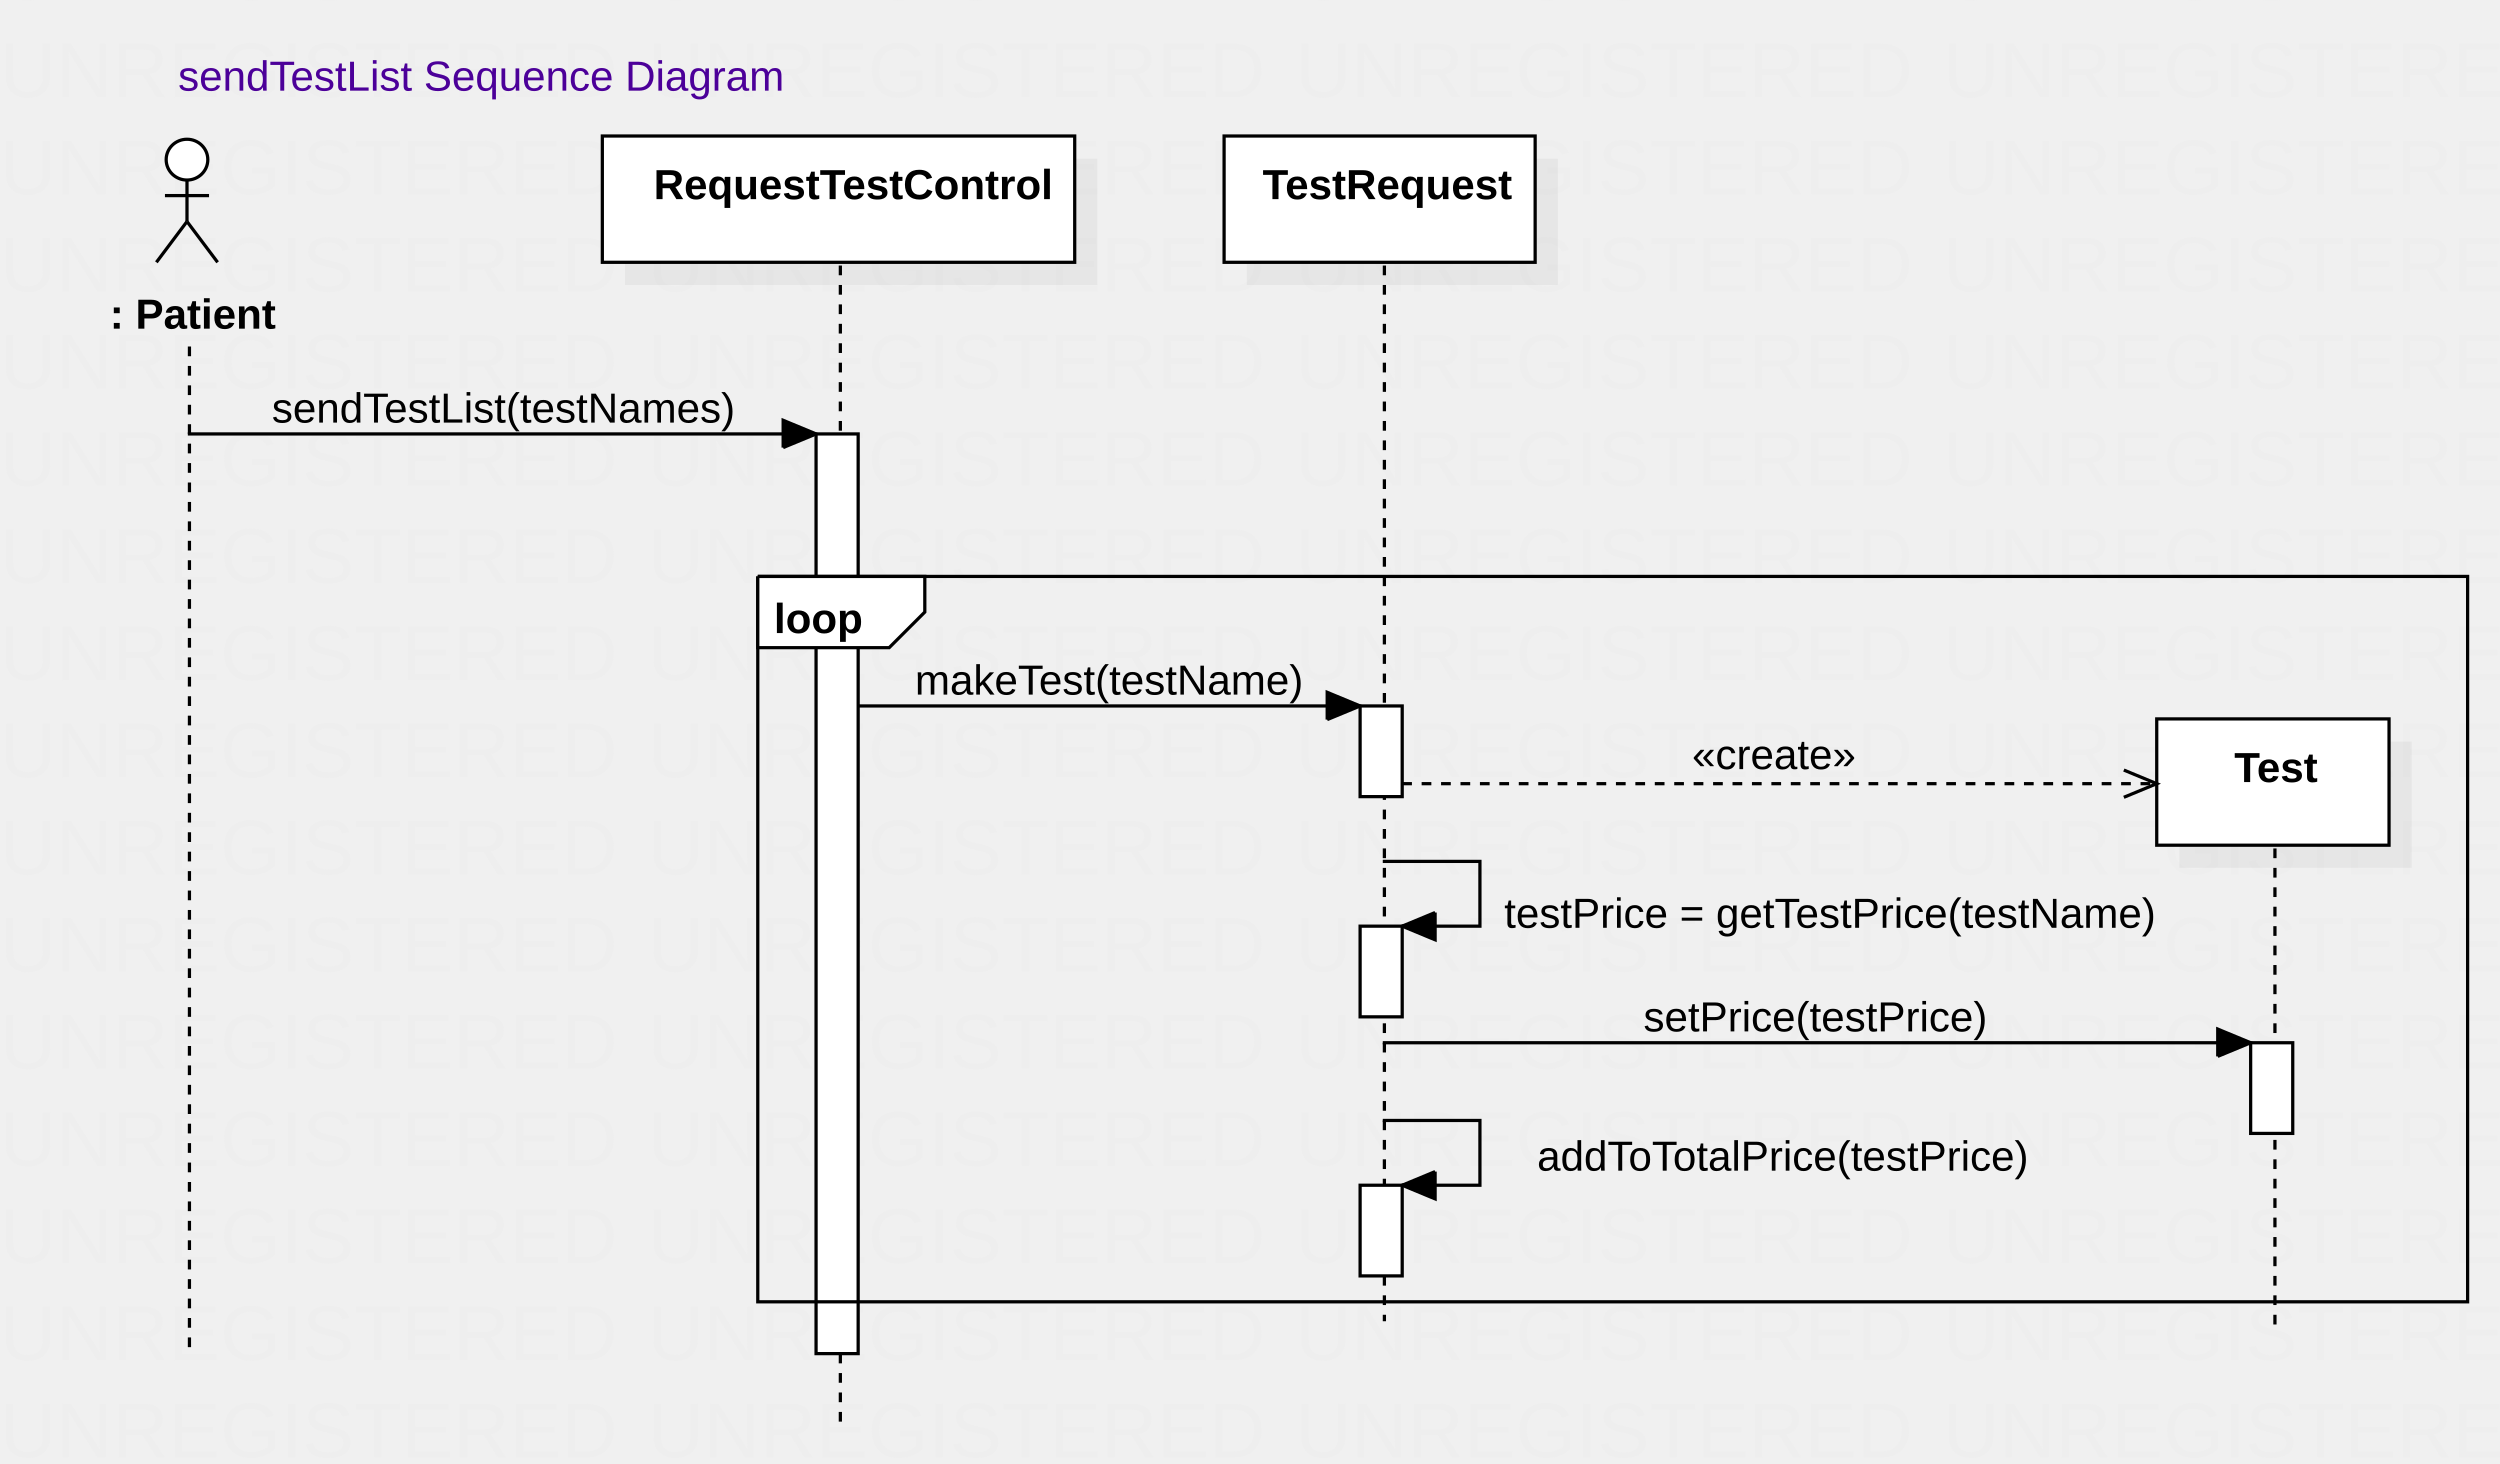
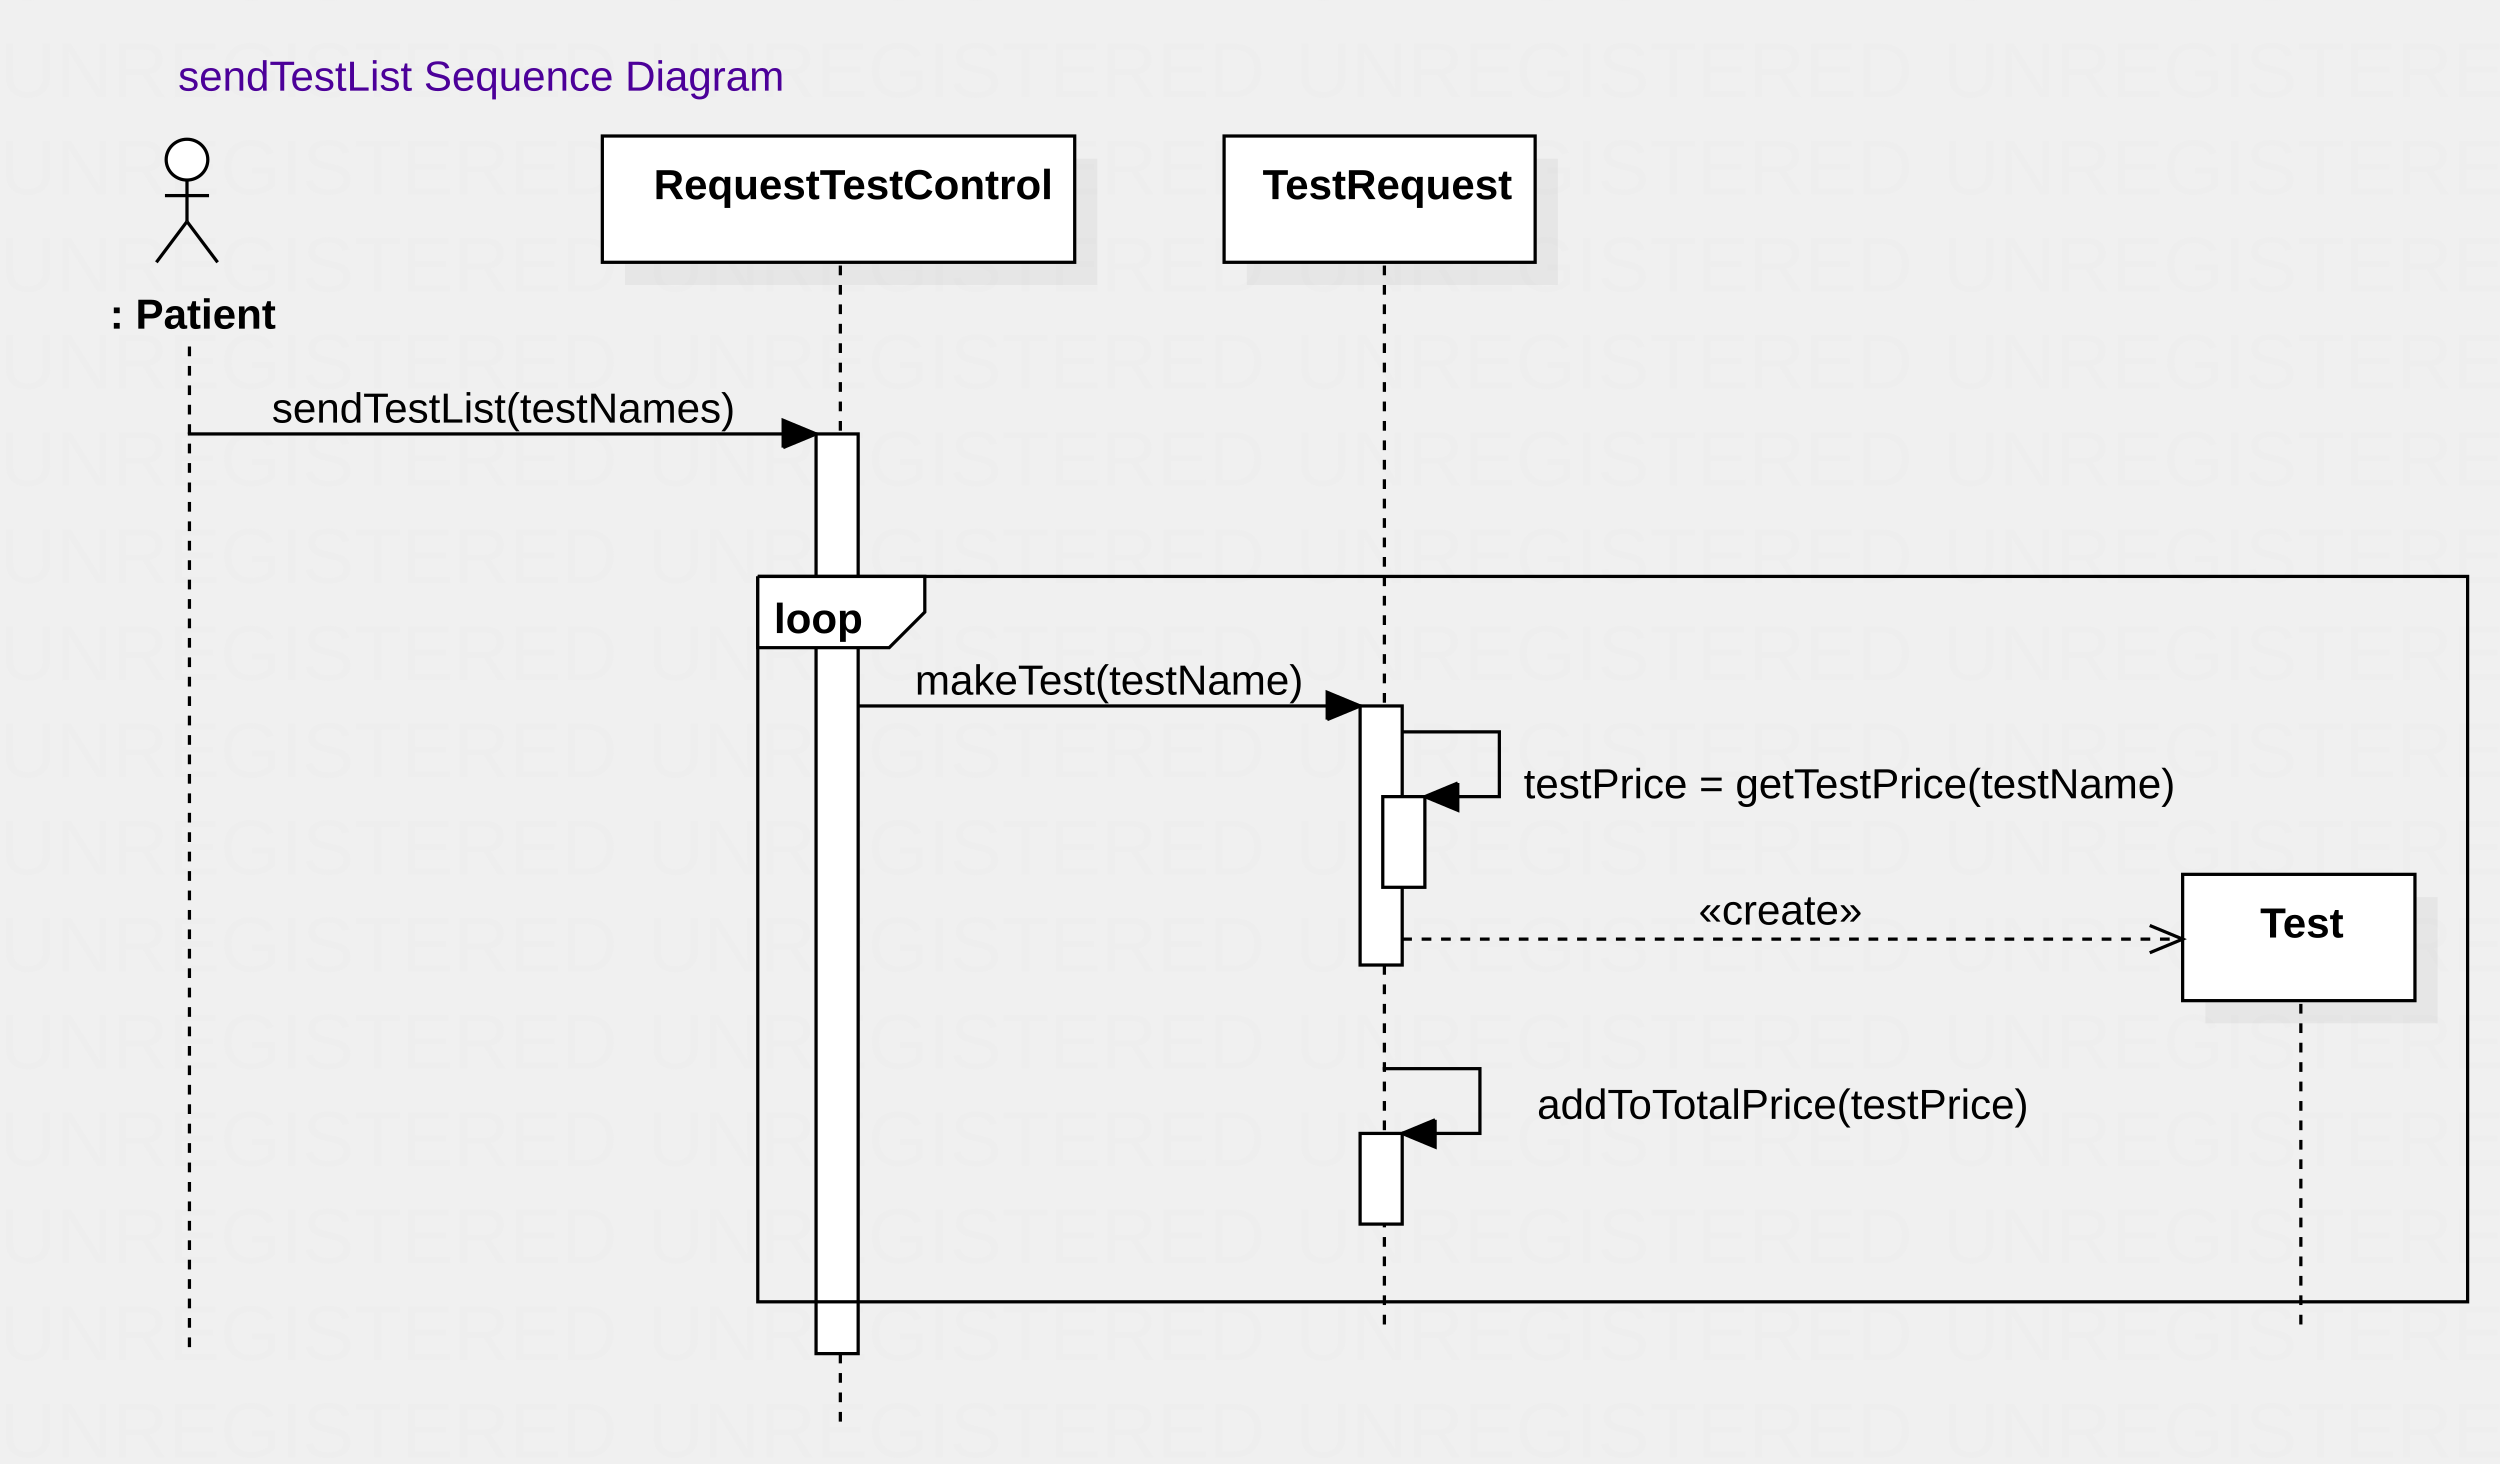
<svg xmlns="http://www.w3.org/2000/svg" version="1.1" width="772" height="452">
  <defs />
  <g>
    <text fill="#eeeeee" stroke="none" font-family="Arial" font-size="24px" font-style="normal" font-weight="normal" text-decoration="none" x="0" y="0">UNREGISTERED</text>
    <text fill="#eeeeee" stroke="none" font-family="Arial" font-size="24px" font-style="normal" font-weight="normal" text-decoration="none" x="0" y="30">UNREGISTERED</text>
    <text fill="#eeeeee" stroke="none" font-family="Arial" font-size="24px" font-style="normal" font-weight="normal" text-decoration="none" x="0" y="60">UNREGISTERED</text>
    <text fill="#eeeeee" stroke="none" font-family="Arial" font-size="24px" font-style="normal" font-weight="normal" text-decoration="none" x="0" y="90">UNREGISTERED</text>
    <text fill="#eeeeee" stroke="none" font-family="Arial" font-size="24px" font-style="normal" font-weight="normal" text-decoration="none" x="0" y="120">UNREGISTERED</text>
    <text fill="#eeeeee" stroke="none" font-family="Arial" font-size="24px" font-style="normal" font-weight="normal" text-decoration="none" x="0" y="150">UNREGISTERED</text>
    <text fill="#eeeeee" stroke="none" font-family="Arial" font-size="24px" font-style="normal" font-weight="normal" text-decoration="none" x="0" y="180">UNREGISTERED</text>
    <text fill="#eeeeee" stroke="none" font-family="Arial" font-size="24px" font-style="normal" font-weight="normal" text-decoration="none" x="0" y="210">UNREGISTERED</text>
    <text fill="#eeeeee" stroke="none" font-family="Arial" font-size="24px" font-style="normal" font-weight="normal" text-decoration="none" x="0" y="240">UNREGISTERED</text>
    <text fill="#eeeeee" stroke="none" font-family="Arial" font-size="24px" font-style="normal" font-weight="normal" text-decoration="none" x="0" y="270">UNREGISTERED</text>
    <text fill="#eeeeee" stroke="none" font-family="Arial" font-size="24px" font-style="normal" font-weight="normal" text-decoration="none" x="0" y="300">UNREGISTERED</text>
    <text fill="#eeeeee" stroke="none" font-family="Arial" font-size="24px" font-style="normal" font-weight="normal" text-decoration="none" x="0" y="330">UNREGISTERED</text>
    <text fill="#eeeeee" stroke="none" font-family="Arial" font-size="24px" font-style="normal" font-weight="normal" text-decoration="none" x="0" y="360">UNREGISTERED</text>
    <text fill="#eeeeee" stroke="none" font-family="Arial" font-size="24px" font-style="normal" font-weight="normal" text-decoration="none" x="0" y="390">UNREGISTERED</text>
    <text fill="#eeeeee" stroke="none" font-family="Arial" font-size="24px" font-style="normal" font-weight="normal" text-decoration="none" x="0" y="420">UNREGISTERED</text>
    <text fill="#eeeeee" stroke="none" font-family="Arial" font-size="24px" font-style="normal" font-weight="normal" text-decoration="none" x="0" y="450">UNREGISTERED</text>
    <text fill="#eeeeee" stroke="none" font-family="Arial" font-size="24px" font-style="normal" font-weight="normal" text-decoration="none" x="200" y="0">UNREGISTERED</text>
    <text fill="#eeeeee" stroke="none" font-family="Arial" font-size="24px" font-style="normal" font-weight="normal" text-decoration="none" x="200" y="30">UNREGISTERED</text>
    <text fill="#eeeeee" stroke="none" font-family="Arial" font-size="24px" font-style="normal" font-weight="normal" text-decoration="none" x="200" y="60">UNREGISTERED</text>
    <text fill="#eeeeee" stroke="none" font-family="Arial" font-size="24px" font-style="normal" font-weight="normal" text-decoration="none" x="200" y="90">UNREGISTERED</text>
    <text fill="#eeeeee" stroke="none" font-family="Arial" font-size="24px" font-style="normal" font-weight="normal" text-decoration="none" x="200" y="120">UNREGISTERED</text>
    <text fill="#eeeeee" stroke="none" font-family="Arial" font-size="24px" font-style="normal" font-weight="normal" text-decoration="none" x="200" y="150">UNREGISTERED</text>
    <text fill="#eeeeee" stroke="none" font-family="Arial" font-size="24px" font-style="normal" font-weight="normal" text-decoration="none" x="200" y="180">UNREGISTERED</text>
    <text fill="#eeeeee" stroke="none" font-family="Arial" font-size="24px" font-style="normal" font-weight="normal" text-decoration="none" x="200" y="210">UNREGISTERED</text>
    <text fill="#eeeeee" stroke="none" font-family="Arial" font-size="24px" font-style="normal" font-weight="normal" text-decoration="none" x="200" y="240">UNREGISTERED</text>
    <text fill="#eeeeee" stroke="none" font-family="Arial" font-size="24px" font-style="normal" font-weight="normal" text-decoration="none" x="200" y="270">UNREGISTERED</text>
    <text fill="#eeeeee" stroke="none" font-family="Arial" font-size="24px" font-style="normal" font-weight="normal" text-decoration="none" x="200" y="300">UNREGISTERED</text>
    <text fill="#eeeeee" stroke="none" font-family="Arial" font-size="24px" font-style="normal" font-weight="normal" text-decoration="none" x="200" y="330">UNREGISTERED</text>
    <text fill="#eeeeee" stroke="none" font-family="Arial" font-size="24px" font-style="normal" font-weight="normal" text-decoration="none" x="200" y="360">UNREGISTERED</text>
    <text fill="#eeeeee" stroke="none" font-family="Arial" font-size="24px" font-style="normal" font-weight="normal" text-decoration="none" x="200" y="390">UNREGISTERED</text>
    <text fill="#eeeeee" stroke="none" font-family="Arial" font-size="24px" font-style="normal" font-weight="normal" text-decoration="none" x="200" y="420">UNREGISTERED</text>
    <text fill="#eeeeee" stroke="none" font-family="Arial" font-size="24px" font-style="normal" font-weight="normal" text-decoration="none" x="200" y="450">UNREGISTERED</text>
    <text fill="#eeeeee" stroke="none" font-family="Arial" font-size="24px" font-style="normal" font-weight="normal" text-decoration="none" x="400" y="0">UNREGISTERED</text>
    <text fill="#eeeeee" stroke="none" font-family="Arial" font-size="24px" font-style="normal" font-weight="normal" text-decoration="none" x="400" y="30">UNREGISTERED</text>
    <text fill="#eeeeee" stroke="none" font-family="Arial" font-size="24px" font-style="normal" font-weight="normal" text-decoration="none" x="400" y="60">UNREGISTERED</text>
    <text fill="#eeeeee" stroke="none" font-family="Arial" font-size="24px" font-style="normal" font-weight="normal" text-decoration="none" x="400" y="90">UNREGISTERED</text>
    <text fill="#eeeeee" stroke="none" font-family="Arial" font-size="24px" font-style="normal" font-weight="normal" text-decoration="none" x="400" y="120">UNREGISTERED</text>
    <text fill="#eeeeee" stroke="none" font-family="Arial" font-size="24px" font-style="normal" font-weight="normal" text-decoration="none" x="400" y="150">UNREGISTERED</text>
    <text fill="#eeeeee" stroke="none" font-family="Arial" font-size="24px" font-style="normal" font-weight="normal" text-decoration="none" x="400" y="180">UNREGISTERED</text>
    <text fill="#eeeeee" stroke="none" font-family="Arial" font-size="24px" font-style="normal" font-weight="normal" text-decoration="none" x="400" y="210">UNREGISTERED</text>
    <text fill="#eeeeee" stroke="none" font-family="Arial" font-size="24px" font-style="normal" font-weight="normal" text-decoration="none" x="400" y="240">UNREGISTERED</text>
    <text fill="#eeeeee" stroke="none" font-family="Arial" font-size="24px" font-style="normal" font-weight="normal" text-decoration="none" x="400" y="270">UNREGISTERED</text>
    <text fill="#eeeeee" stroke="none" font-family="Arial" font-size="24px" font-style="normal" font-weight="normal" text-decoration="none" x="400" y="300">UNREGISTERED</text>
    <text fill="#eeeeee" stroke="none" font-family="Arial" font-size="24px" font-style="normal" font-weight="normal" text-decoration="none" x="400" y="330">UNREGISTERED</text>
    <text fill="#eeeeee" stroke="none" font-family="Arial" font-size="24px" font-style="normal" font-weight="normal" text-decoration="none" x="400" y="360">UNREGISTERED</text>
    <text fill="#eeeeee" stroke="none" font-family="Arial" font-size="24px" font-style="normal" font-weight="normal" text-decoration="none" x="400" y="390">UNREGISTERED</text>
    <text fill="#eeeeee" stroke="none" font-family="Arial" font-size="24px" font-style="normal" font-weight="normal" text-decoration="none" x="400" y="420">UNREGISTERED</text>
    <text fill="#eeeeee" stroke="none" font-family="Arial" font-size="24px" font-style="normal" font-weight="normal" text-decoration="none" x="400" y="450">UNREGISTERED</text>
    <text fill="#eeeeee" stroke="none" font-family="Arial" font-size="24px" font-style="normal" font-weight="normal" text-decoration="none" x="600" y="0">UNREGISTERED</text>
    <text fill="#eeeeee" stroke="none" font-family="Arial" font-size="24px" font-style="normal" font-weight="normal" text-decoration="none" x="600" y="30">UNREGISTERED</text>
    <text fill="#eeeeee" stroke="none" font-family="Arial" font-size="24px" font-style="normal" font-weight="normal" text-decoration="none" x="600" y="60">UNREGISTERED</text>
    <text fill="#eeeeee" stroke="none" font-family="Arial" font-size="24px" font-style="normal" font-weight="normal" text-decoration="none" x="600" y="90">UNREGISTERED</text>
    <text fill="#eeeeee" stroke="none" font-family="Arial" font-size="24px" font-style="normal" font-weight="normal" text-decoration="none" x="600" y="120">UNREGISTERED</text>
    <text fill="#eeeeee" stroke="none" font-family="Arial" font-size="24px" font-style="normal" font-weight="normal" text-decoration="none" x="600" y="150">UNREGISTERED</text>
    <text fill="#eeeeee" stroke="none" font-family="Arial" font-size="24px" font-style="normal" font-weight="normal" text-decoration="none" x="600" y="180">UNREGISTERED</text>
    <text fill="#eeeeee" stroke="none" font-family="Arial" font-size="24px" font-style="normal" font-weight="normal" text-decoration="none" x="600" y="210">UNREGISTERED</text>
    <text fill="#eeeeee" stroke="none" font-family="Arial" font-size="24px" font-style="normal" font-weight="normal" text-decoration="none" x="600" y="240">UNREGISTERED</text>
    <text fill="#eeeeee" stroke="none" font-family="Arial" font-size="24px" font-style="normal" font-weight="normal" text-decoration="none" x="600" y="270">UNREGISTERED</text>
    <text fill="#eeeeee" stroke="none" font-family="Arial" font-size="24px" font-style="normal" font-weight="normal" text-decoration="none" x="600" y="300">UNREGISTERED</text>
    <text fill="#eeeeee" stroke="none" font-family="Arial" font-size="24px" font-style="normal" font-weight="normal" text-decoration="none" x="600" y="330">UNREGISTERED</text>
    <text fill="#eeeeee" stroke="none" font-family="Arial" font-size="24px" font-style="normal" font-weight="normal" text-decoration="none" x="600" y="360">UNREGISTERED</text>
    <text fill="#eeeeee" stroke="none" font-family="Arial" font-size="24px" font-style="normal" font-weight="normal" text-decoration="none" x="600" y="390">UNREGISTERED</text>
    <text fill="#eeeeee" stroke="none" font-family="Arial" font-size="24px" font-style="normal" font-weight="normal" text-decoration="none" x="600" y="420">UNREGISTERED</text>
    <text fill="#eeeeee" stroke="none" font-family="Arial" font-size="24px" font-style="normal" font-weight="normal" text-decoration="none" x="600" y="450">UNREGISTERED</text>
    <g transform="translate(-30,2) scale(1,1)">
      <path fill="#ffffff" stroke="none" d="M 81.314 47.3 C 81.314 43.821 84.193 41 87.743 41 C 91.294 41 94.172 43.821 94.172 47.3 C 94.172 50.779 91.294 53.6 87.743 53.6 C 84.193 53.6 81.314 50.779 81.314 47.3 Z" />
    </g>
    <g transform="translate(-30,2) scale(1,1)">
      <path fill="none" stroke="#000000" d="M 81.314 47.3 C 81.314 43.821 84.193 41 87.743 41 C 91.294 41 94.172 43.821 94.172 47.3 C 94.172 50.779 91.294 53.6 87.743 53.6 C 84.193 53.6 81.314 50.779 81.314 47.3 Z" stroke-miterlimit="10" />
    </g>
    <g transform="translate(-30,2) scale(1,1)">
      <path fill="none" stroke="#000000" d="M 87.743 53.6 L 87.743 66.4" stroke-miterlimit="10" />
    </g>
    <g transform="translate(-30,2) scale(1,1)">
      <path fill="none" stroke="#000000" d="M 80.936 58.4 L 94.551 58.4" stroke-miterlimit="10" />
    </g>
    <g transform="translate(-30,2) scale(1,1)">
      <path fill="none" stroke="#000000" d="M 87.743 66.4 L 78.289 79" stroke-miterlimit="10" />
    </g>
    <g transform="translate(-30,2) scale(1,1)">
      <path fill="none" stroke="#000000" d="M 87.743 66.4 L 97.198 79" stroke-miterlimit="10" />
    </g>
    <g transform="translate(-30,2) scale(1,1)">
      <g>
        <path fill="none" stroke="none" />
        <text fill="#000000" stroke="none" font-family="Arial" font-size="13px" font-style="normal" font-weight="bold" text-decoration="none" x="63.895" y="99.5">: Patient</text>
      </g>
    </g>
    <g transform="translate(-30,2) scale(1,1)">
      <path fill="none" stroke="#000000" d="M 88.5 105 L 88.5 414" stroke-miterlimit="10" stroke-dasharray="3" />
    </g>
    <g transform="translate(-30,2) scale(1,1)">
      <rect fill="#C0C0C0" stroke="none" x="223" y="47" width="145.871" height="39" opacity="0.2" />
    </g>
    <g transform="translate(-30,2) scale(1,1)">
      <rect fill="#ffffff" stroke="none" x="216" y="40" width="145.871" height="39" />
    </g>
    <g transform="translate(-30,2) scale(1,1)">
      <path fill="none" stroke="#000000" d="M 216 40 L 361.871 40 L 361.871 79 L 216 79 L 216 40 Z Z" stroke-miterlimit="10" />
    </g>
    <g transform="translate(-30,2) scale(1,1)">
      <g>
        <path fill="none" stroke="none" />
        <text fill="#000000" stroke="none" font-family="Arial" font-size="13px" font-style="normal" font-weight="bold" text-decoration="none" x="231.851" y="59.5">RequestTestControl</text>
      </g>
    </g>
    <g transform="translate(-30,2) scale(1,1)">
      <path fill="none" stroke="#000000" d="M 289.5 80 L 289.5 440" stroke-miterlimit="10" stroke-dasharray="3" />
    </g>
    <g transform="translate(-30,2) scale(1,1)">
-       <rect fill="#C0C0C0" stroke="none" x="703" y="227" width="71.736" height="39" opacity="0.2" />
-     </g>
-     <g transform="translate(-30,2) scale(1,1)">
-       <rect fill="#ffffff" stroke="none" x="696" y="220" width="71.736" height="39" />
-     </g>
-     <g transform="translate(-30,2) scale(1,1)">
-       <path fill="none" stroke="#000000" d="M 696 220 L 767.736 220 L 767.736 259 L 696 259 L 696 220 Z Z" stroke-miterlimit="10" />
-     </g>
-     <g transform="translate(-30,2) scale(1,1)">
-       <g>
-         <path fill="none" stroke="none" />
-         <text fill="#000000" stroke="none" font-family="Arial" font-size="13px" font-style="normal" font-weight="bold" text-decoration="none" x="719.947" y="239.5">Test</text>
-       </g>
-     </g>
-     <g transform="translate(-30,2) scale(1,1)">
-       <path fill="none" stroke="#000000" d="M 732.5 260 L 732.5 408" stroke-miterlimit="10" stroke-dasharray="3" />
+       <rect fill="#C0C0C0" stroke="none" x="711" y="275" width="71.736" height="39" opacity="0.2" />
+     </g>
+     <g transform="translate(-30,2) scale(1,1)">
+       <rect fill="#ffffff" stroke="none" x="704" y="268" width="71.736" height="39" />
+     </g>
+     <g transform="translate(-30,2) scale(1,1)">
+       <path fill="none" stroke="#000000" d="M 704 268 L 775.736 268 L 775.736 307 L 704 307 L 704 268 Z Z" stroke-miterlimit="10" />
+     </g>
+     <g transform="translate(-30,2) scale(1,1)">
+       <g>
+         <path fill="none" stroke="none" />
+         <text fill="#000000" stroke="none" font-family="Arial" font-size="13px" font-style="normal" font-weight="bold" text-decoration="none" x="727.947" y="287.5">Test</text>
+       </g>
+     </g>
+     <g transform="translate(-30,2) scale(1,1)">
+       <path fill="none" stroke="#000000" d="M 740.5 308 L 740.5 408" stroke-miterlimit="10" stroke-dasharray="3" />
    </g>
    <g transform="translate(-30,2) scale(1,1)">
      <g>
        <path fill="none" stroke="none" />
        <text fill="#4c0099" stroke="none" font-family="Arial" font-size="13px" font-style="normal" font-weight="normal" text-decoration="none" x="85" y="26">sendTestList Sequence Diagram</text>
      </g>
    </g>
    <g transform="translate(-30,2) scale(1,1)">
      <rect fill="#C0C0C0" stroke="none" x="415" y="47" width="96.054" height="39" opacity="0.2" />
    </g>
    <g transform="translate(-30,2) scale(1,1)">
      <rect fill="#ffffff" stroke="none" x="408" y="40" width="96.054" height="39" />
    </g>
    <g transform="translate(-30,2) scale(1,1)">
      <path fill="none" stroke="#000000" d="M 408 40 L 504.054 40 L 504.054 79 L 408 79 L 408 40 Z Z" stroke-miterlimit="10" />
    </g>
    <g transform="translate(-30,2) scale(1,1)">
      <g>
        <path fill="none" stroke="none" />
        <text fill="#000000" stroke="none" font-family="Arial" font-size="13px" font-style="normal" font-weight="bold" text-decoration="none" x="419.896" y="59.5">TestRequest</text>
      </g>
    </g>
    <g transform="translate(-30,2) scale(1,1)">
-       <path fill="none" stroke="#000000" d="M 457.5 80 L 457.5 406" stroke-miterlimit="10" stroke-dasharray="3" />
+       <path fill="none" stroke="#000000" d="M 457.5 80 L 457.5 409" stroke-miterlimit="10" stroke-dasharray="3" />
    </g>
    <g transform="translate(-30,2) scale(1,1)">
      <path fill="none" stroke="#000000" d="M 88 132 L 282 132" stroke-miterlimit="10" />
    </g>
    <g transform="translate(-30,2) scale(1,1)">
      <path fill="#000000" stroke="none" d="M 271.837 136.21 L 282 132 L 271.837 127.79" />
    </g>
    <g transform="translate(-30,2) scale(1,1)">
      <path fill="none" stroke="#000000" d="M 271.837 136.21 L 282 132 L 271.837 127.79 L 271.837 136.21" stroke-miterlimit="10" />
    </g>
    <g transform="translate(-30,2) scale(1,1)">
      <g>
        <path fill="none" stroke="none" />
        <text fill="#000000" stroke="none" font-family="Arial" font-size="13px" font-style="normal" font-weight="normal" text-decoration="none" x="113.944" y="128.5">sendTestList(testNames)</text>
      </g>
    </g>
    <g transform="translate(-30,2) scale(1,1)">
      <rect fill="#ffffff" stroke="none" x="282" y="132" width="13" height="284" />
    </g>
    <g transform="translate(-30,2) scale(1,1)">
      <path fill="none" stroke="#000000" d="M 282 132 L 295 132 L 295 416 L 282 416 L 282 132 Z Z" stroke-miterlimit="10" />
    </g>
    <g transform="translate(-30,2) scale(1,1)">
      <path fill="none" stroke="#000000" d="M 295 216 L 450 216" stroke-miterlimit="10" />
    </g>
    <g transform="translate(-30,2) scale(1,1)">
      <path fill="#000000" stroke="none" d="M 439.837 220.21 L 450 216 L 439.837 211.79" />
    </g>
    <g transform="translate(-30,2) scale(1,1)">
      <path fill="none" stroke="#000000" d="M 439.837 220.21 L 450 216 L 439.837 211.79 L 439.837 220.21" stroke-miterlimit="10" />
    </g>
    <g transform="translate(-30,2) scale(1,1)">
      <g>
        <path fill="none" stroke="none" />
        <text fill="#000000" stroke="none" font-family="Arial" font-size="13px" font-style="normal" font-weight="normal" text-decoration="none" x="312.533" y="212.5">makeTest(testName)</text>
      </g>
    </g>
    <g transform="translate(-30,2) scale(1,1)">
-       <rect fill="#ffffff" stroke="none" x="450" y="216" width="13" height="28" />
-     </g>
-     <g transform="translate(-30,2) scale(1,1)">
-       <path fill="none" stroke="#000000" d="M 450 216 L 463 216 L 463 244 L 450 244 L 450 216 Z Z" stroke-miterlimit="10" />
-     </g>
-     <g transform="translate(-30,2) scale(1,1)">
-       <path fill="none" stroke="#000000" d="M 463 240 L 696 240" stroke-miterlimit="10" stroke-dasharray="3" />
-     </g>
-     <g transform="translate(-30,2) scale(1,1)">
-       <path fill="none" stroke="#000000" d="M 685.837 244.21 L 696 240 L 685.837 235.79" stroke-miterlimit="10" />
-     </g>
-     <g transform="translate(-30,2) scale(1,1)">
-       <g>
-         <path fill="none" stroke="none" />
-         <text fill="#000000" stroke="none" font-family="Arial" font-size="13px" font-style="normal" font-weight="normal" text-decoration="none" x="552.5" y="235.5">«create»</text>
-       </g>
-     </g>
-     <g transform="translate(-30,2) scale(1,1)">
-       <path fill="none" stroke="#000000" d="M 457 264 L 487 264 L 487 284 L 463 284" stroke-miterlimit="10" />
-     </g>
-     <g transform="translate(-30,2) scale(1,1)">
-       <path fill="#000000" stroke="none" d="M 473.163 279.79 L 463 284 L 473.163 288.21" />
-     </g>
-     <g transform="translate(-30,2) scale(1,1)">
-       <path fill="none" stroke="#000000" d="M 473.163 279.79 L 463 284 L 473.163 288.21 L 473.163 279.79" stroke-miterlimit="10" />
-     </g>
-     <g transform="translate(-30,2) scale(1,1)">
-       <g>
-         <path fill="none" stroke="none" />
-         <text fill="#000000" stroke="none" font-family="Arial" font-size="13px" font-style="normal" font-weight="normal" text-decoration="none" x="494.5" y="284.5">testPrice = getTestPrice(testName)</text>
-       </g>
-     </g>
-     <g transform="translate(-30,2) scale(1,1)">
-       <rect fill="#ffffff" stroke="none" x="450" y="284" width="13" height="28" />
-     </g>
-     <g transform="translate(-30,2) scale(1,1)">
-       <path fill="none" stroke="#000000" d="M 450 284 L 463 284 L 463 312 L 450 312 L 450 284 Z Z" stroke-miterlimit="10" />
-     </g>
-     <g transform="translate(-30,2) scale(1,1)">
-       <path fill="none" stroke="#000000" d="M 457 320 L 725 320" stroke-miterlimit="10" />
-     </g>
-     <g transform="translate(-30,2) scale(1,1)">
-       <path fill="#000000" stroke="none" d="M 714.837 324.21 L 725 320 L 714.837 315.79" />
-     </g>
-     <g transform="translate(-30,2) scale(1,1)">
-       <path fill="none" stroke="#000000" d="M 714.837 324.21 L 725 320 L 714.837 315.79 L 714.837 324.21" stroke-miterlimit="10" />
-     </g>
-     <g transform="translate(-30,2) scale(1,1)">
-       <g>
-         <path fill="none" stroke="none" />
-         <text fill="#000000" stroke="none" font-family="Arial" font-size="13px" font-style="normal" font-weight="normal" text-decoration="none" x="537.5" y="316.5">setPrice(testPrice)</text>
-       </g>
-     </g>
-     <g transform="translate(-30,2) scale(1,1)">
-       <rect fill="#ffffff" stroke="none" x="725" y="320" width="13" height="28" />
-     </g>
-     <g transform="translate(-30,2) scale(1,1)">
-       <path fill="none" stroke="#000000" d="M 725 320 L 738 320 L 738 348 L 725 348 L 725 320 Z Z" stroke-miterlimit="10" />
-     </g>
-     <g transform="translate(-30,2) scale(1,1)">
-       <path fill="none" stroke="#000000" d="M 457 344 L 487 344 L 487 364 L 463 364" stroke-miterlimit="10" />
-     </g>
-     <g transform="translate(-30,2) scale(1,1)">
-       <path fill="#000000" stroke="none" d="M 473.163 359.79 L 463 364 L 473.163 368.21" />
-     </g>
-     <g transform="translate(-30,2) scale(1,1)">
-       <path fill="none" stroke="#000000" d="M 473.163 359.79 L 463 364 L 473.163 368.21 L 473.163 359.79" stroke-miterlimit="10" />
-     </g>
-     <g transform="translate(-30,2) scale(1,1)">
-       <g>
-         <path fill="none" stroke="none" />
-         <text fill="#000000" stroke="none" font-family="Arial" font-size="13px" font-style="normal" font-weight="normal" text-decoration="none" x="504.671" y="359.5">addToTotalPrice(testPrice)</text>
-       </g>
-     </g>
-     <g transform="translate(-30,2) scale(1,1)">
-       <rect fill="#ffffff" stroke="none" x="450" y="364" width="13" height="28" />
-     </g>
-     <g transform="translate(-30,2) scale(1,1)">
-       <path fill="none" stroke="#000000" d="M 450 364 L 463 364 L 463 392 L 450 392 L 450 364 Z Z" stroke-miterlimit="10" />
+       <rect fill="#ffffff" stroke="none" x="450" y="216" width="13" height="80" />
+     </g>
+     <g transform="translate(-30,2) scale(1,1)">
+       <path fill="none" stroke="#000000" d="M 450 216 L 463 216 L 463 296 L 450 296 L 450 216 Z Z" stroke-miterlimit="10" />
+     </g>
+     <g transform="translate(-30,2) scale(1,1)">
+       <path fill="none" stroke="#000000" d="M 463 224 L 493 224 L 493 244 L 470 244" stroke-miterlimit="10" />
+     </g>
+     <g transform="translate(-30,2) scale(1,1)">
+       <path fill="#000000" stroke="none" d="M 480.163 239.79 L 470 244 L 480.163 248.21" />
+     </g>
+     <g transform="translate(-30,2) scale(1,1)">
+       <path fill="none" stroke="#000000" d="M 480.163 239.79 L 470 244 L 480.163 248.21 L 480.163 239.79" stroke-miterlimit="10" />
+     </g>
+     <g transform="translate(-30,2) scale(1,1)">
+       <g>
+         <path fill="none" stroke="none" />
+         <text fill="#000000" stroke="none" font-family="Arial" font-size="13px" font-style="normal" font-weight="normal" text-decoration="none" x="500.5" y="244.5">testPrice = getTestPrice(testName)</text>
+       </g>
+     </g>
+     <g transform="translate(-30,2) scale(1,1)">
+       <rect fill="#ffffff" stroke="none" x="457" y="244" width="13" height="28" />
+     </g>
+     <g transform="translate(-30,2) scale(1,1)">
+       <path fill="none" stroke="#000000" d="M 457 244 L 470 244 L 470 272 L 457 272 L 457 244 Z Z" stroke-miterlimit="10" />
+     </g>
+     <g transform="translate(-30,2) scale(1,1)">
+       <path fill="none" stroke="#000000" d="M 463 288 L 704 288" stroke-miterlimit="10" stroke-dasharray="3" />
+     </g>
+     <g transform="translate(-30,2) scale(1,1)">
+       <path fill="none" stroke="#000000" d="M 693.837 292.21 L 704 288 L 693.837 283.79" stroke-miterlimit="10" />
+     </g>
+     <g transform="translate(-30,2) scale(1,1)">
+       <g>
+         <path fill="none" stroke="none" />
+         <text fill="#000000" stroke="none" font-family="Arial" font-size="13px" font-style="normal" font-weight="normal" text-decoration="none" x="554.5" y="283.5">«create»</text>
+       </g>
+     </g>
+     <g transform="translate(-30,2) scale(1,1)">
+       <path fill="none" stroke="#000000" d="M 457 328 L 487 328 L 487 348 L 463 348" stroke-miterlimit="10" />
+     </g>
+     <g transform="translate(-30,2) scale(1,1)">
+       <path fill="#000000" stroke="none" d="M 473.163 343.79 L 463 348 L 473.163 352.21" />
+     </g>
+     <g transform="translate(-30,2) scale(1,1)">
+       <path fill="none" stroke="#000000" d="M 473.163 343.79 L 463 348 L 473.163 352.21 L 473.163 343.79" stroke-miterlimit="10" />
+     </g>
+     <g transform="translate(-30,2) scale(1,1)">
+       <g>
+         <path fill="none" stroke="none" />
+         <text fill="#000000" stroke="none" font-family="Arial" font-size="13px" font-style="normal" font-weight="normal" text-decoration="none" x="504.671" y="343.5">addToTotalPrice(testPrice)</text>
+       </g>
+     </g>
+     <g transform="translate(-30,2) scale(1,1)">
+       <rect fill="#ffffff" stroke="none" x="450" y="348" width="13" height="28" />
+     </g>
+     <g transform="translate(-30,2) scale(1,1)">
+       <path fill="none" stroke="#000000" d="M 450 348 L 463 348 L 463 376 L 450 376 L 450 348 Z Z" stroke-miterlimit="10" />
    </g>
    <g transform="translate(-30,2) scale(1,1)">
      <path fill="none" stroke="#000000" d="M 264 176 L 792 176 L 792 400 L 264 400 L 264 176" stroke-miterlimit="10" />
    </g>
    <g transform="translate(-30,2) scale(1,1)">
      <path fill="#ffffff" stroke="none" d="M 264 176 L 264 198 L 304.578 198 L 315.578 187 L 315.578 176 L 264 176" />
    </g>
    <g transform="translate(-30,2) scale(1,1)">
      <path fill="none" stroke="#000000" d="M 264 176 L 264 198 L 304.578 198 L 315.578 187 L 315.578 176 L 264 176 L 264 176" stroke-miterlimit="10" />
    </g>
    <g transform="translate(-30,2) scale(1,1)">
      <g>
        <path fill="none" stroke="none" />
        <text fill="#000000" stroke="none" font-family="Arial" font-size="13px" font-style="normal" font-weight="bold" text-decoration="none" x="269" y="193.5">loop</text>
      </g>
    </g>
  </g>
</svg>
